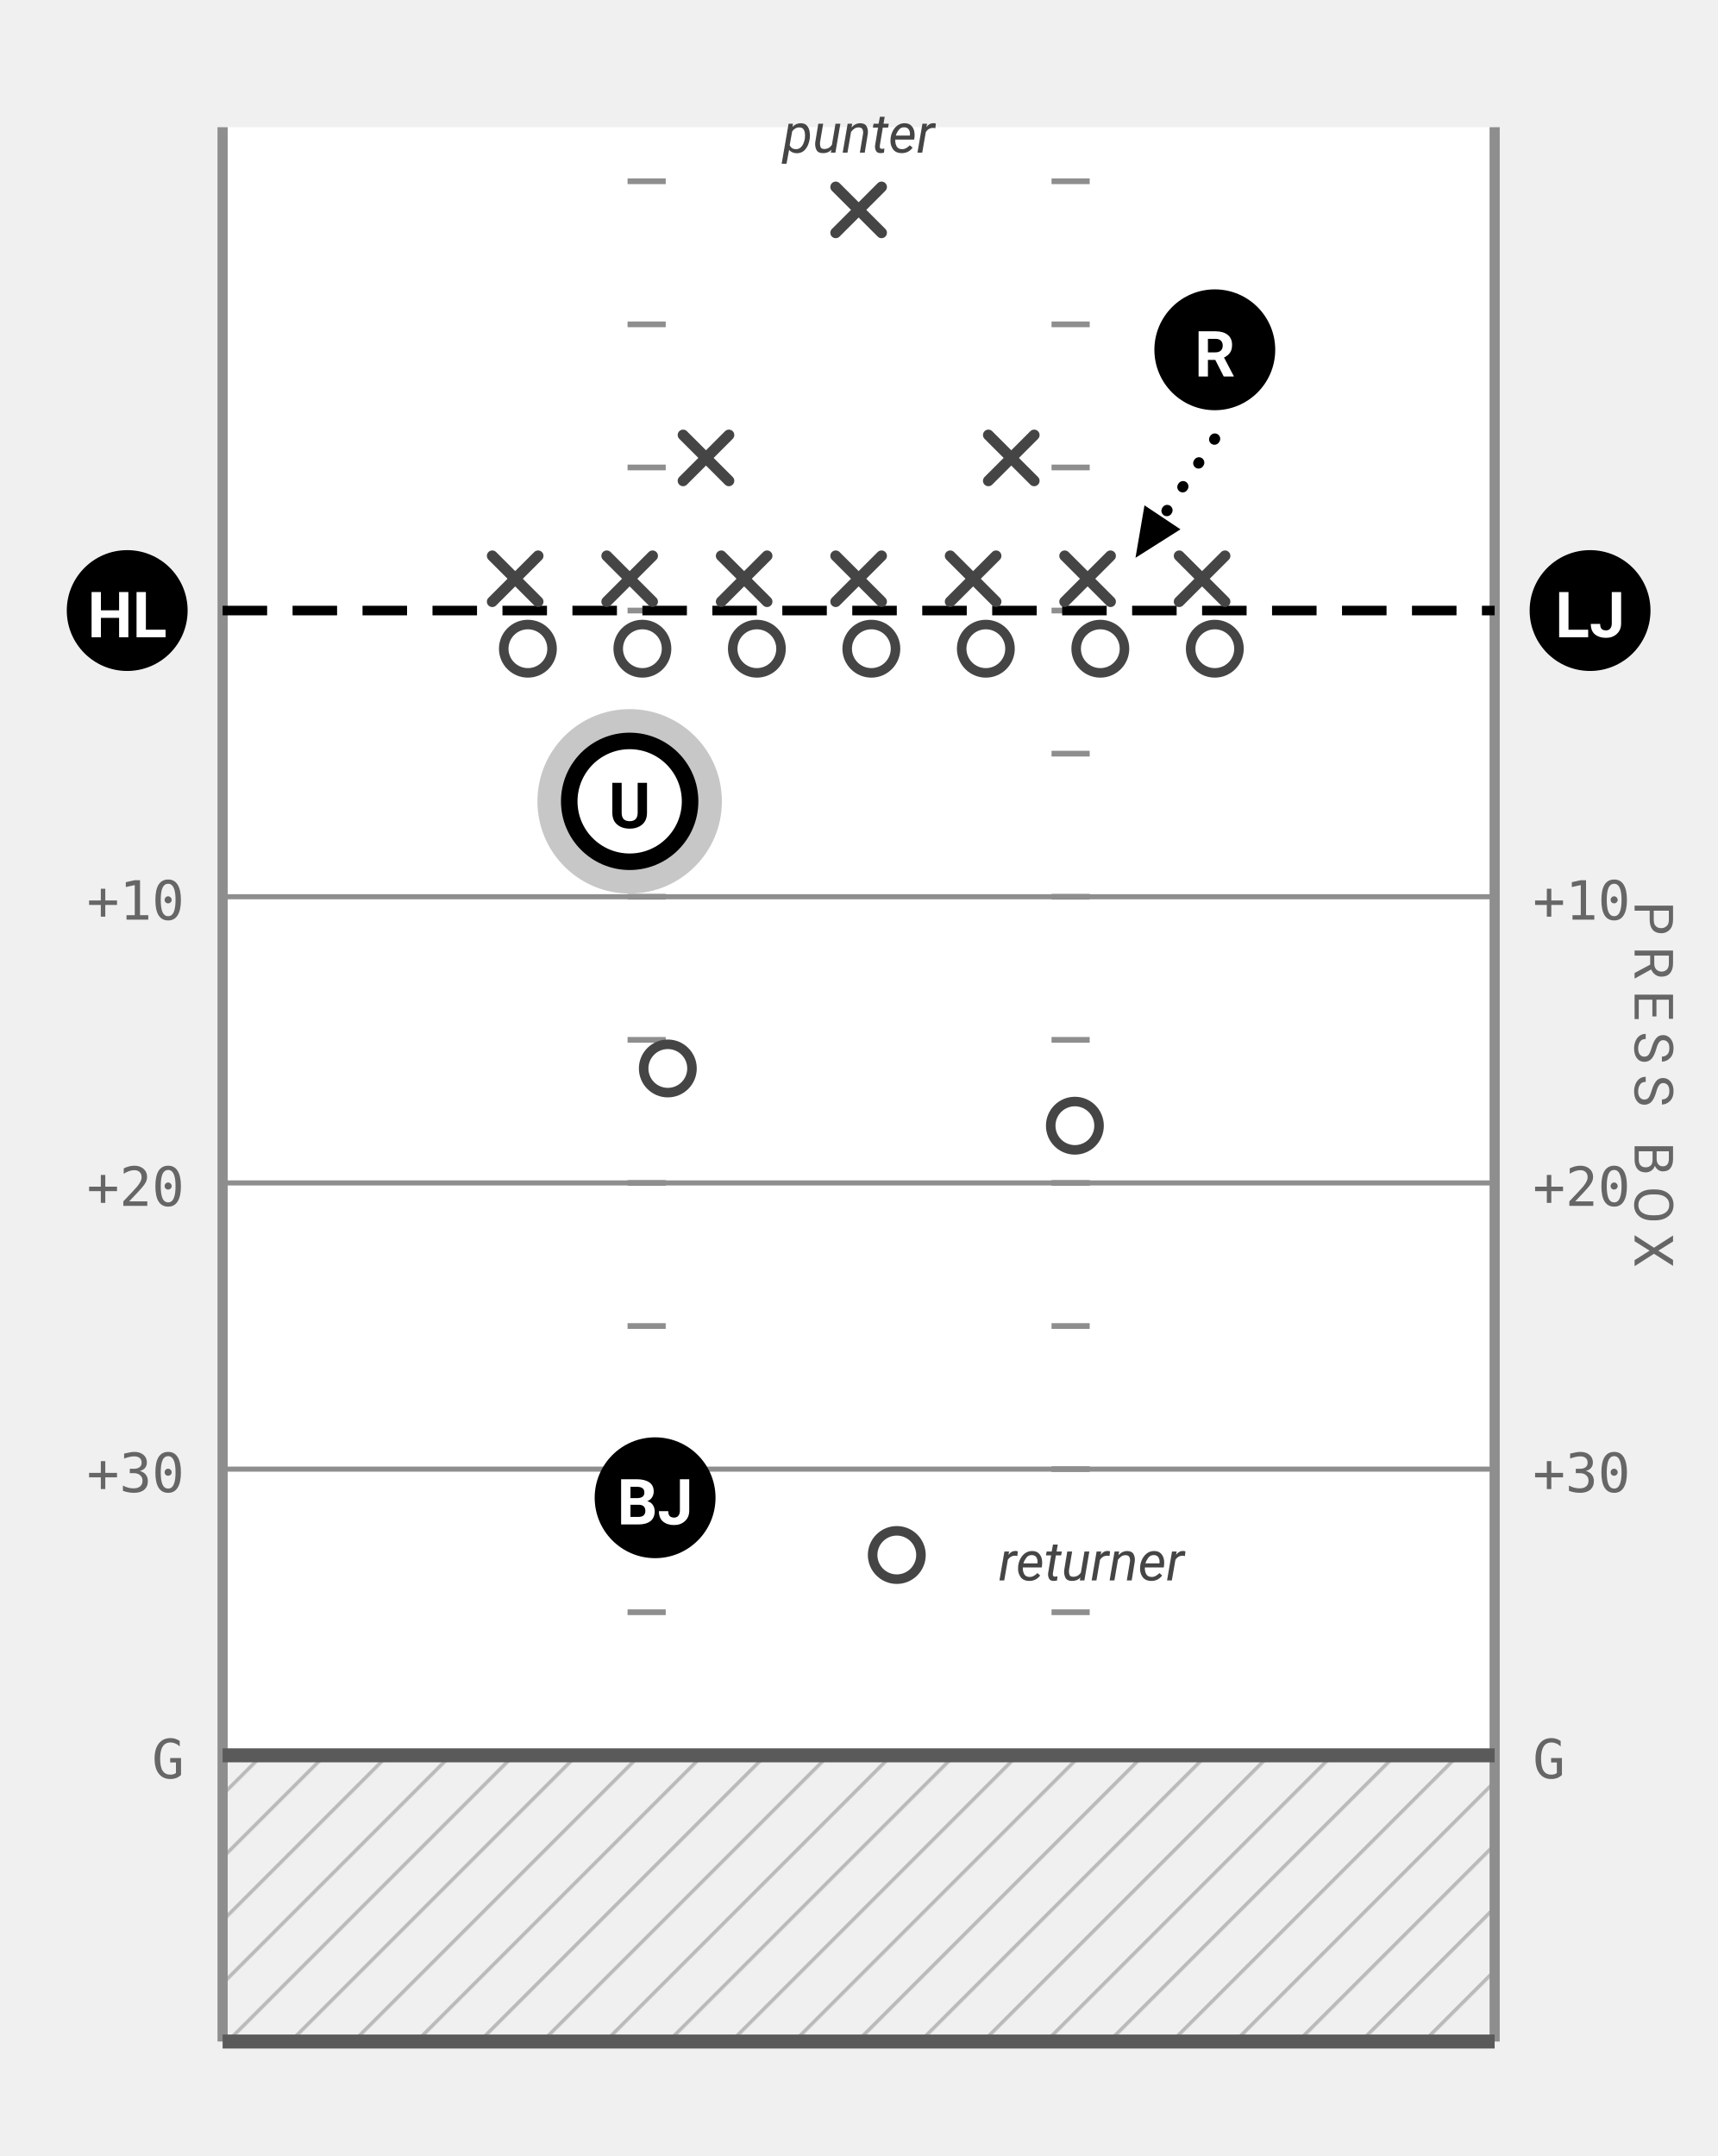
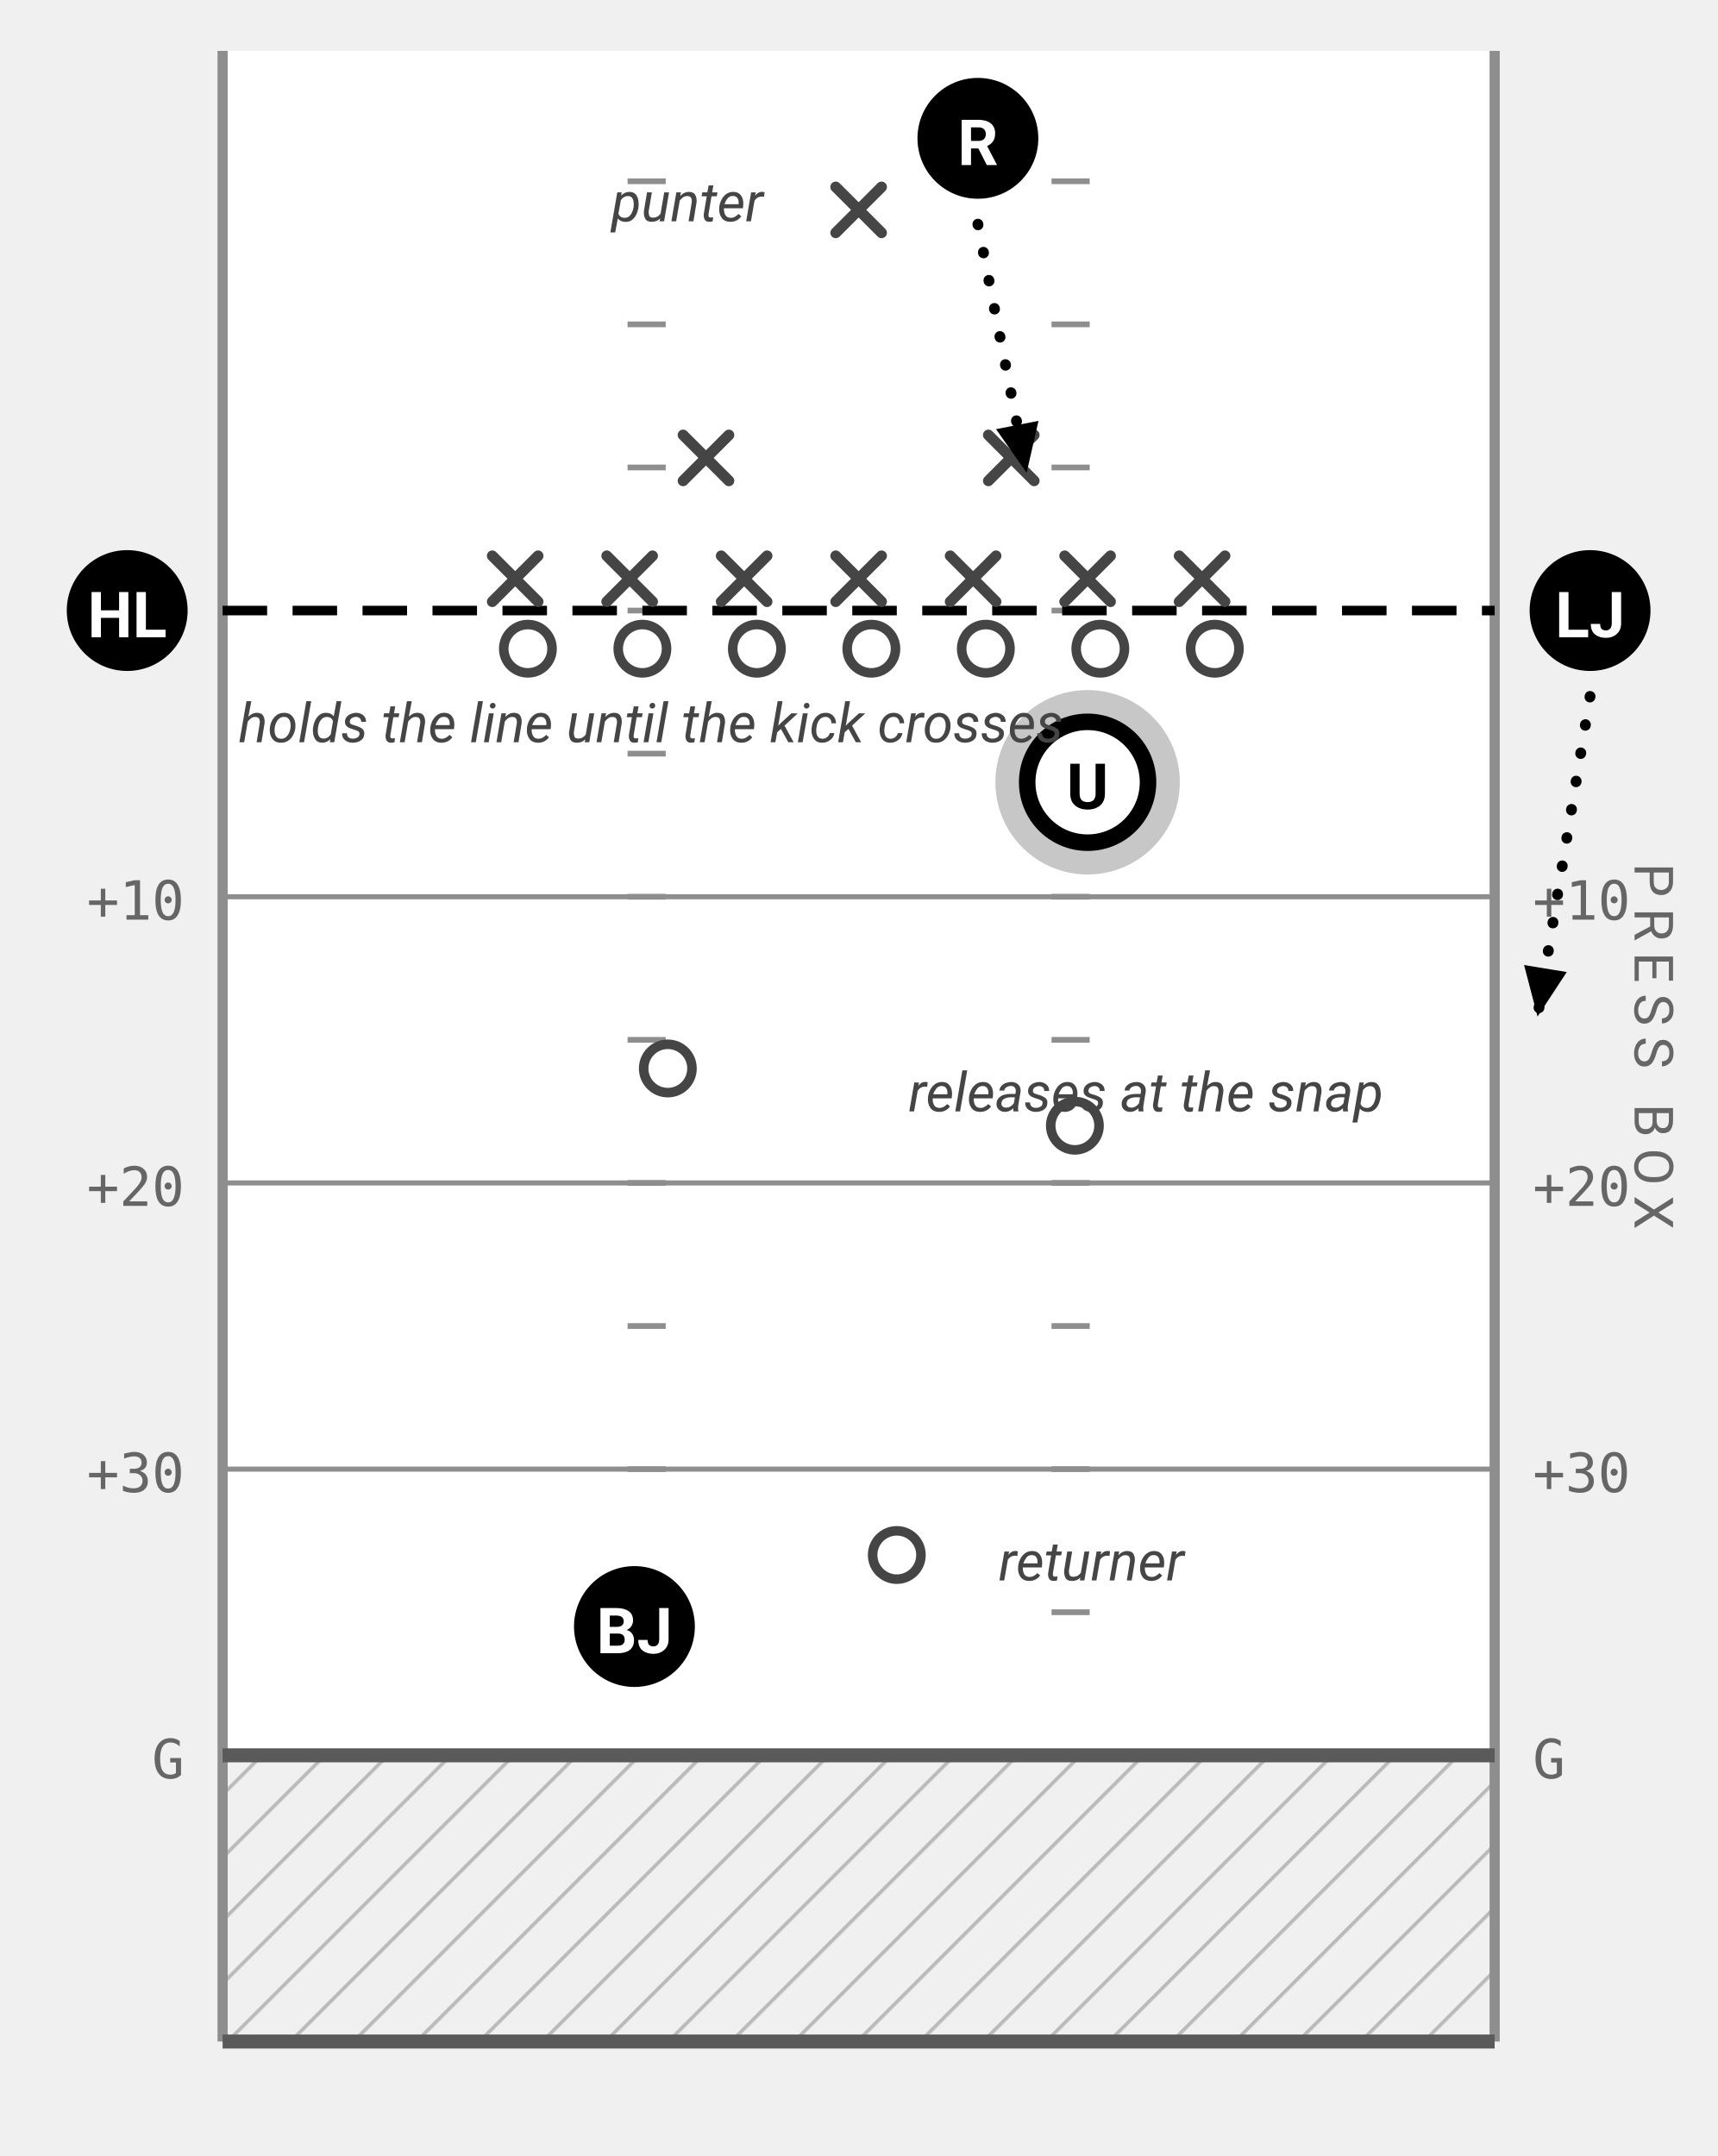
<svg xmlns="http://www.w3.org/2000/svg" viewBox="0 0 270 339" role="img" aria-label="Punt — Umpire position, crew of 5">
  <style>svg{font-family:system-ui,-apple-system,"Segoe UI",Roboto,"Helvetica Neue",Arial,sans-serif}
.turf{fill:#FFFFFF}
.ez{fill:url(#hz)}
.hl{stroke:#B8B8B8;stroke-width:1.15}
.sl{stroke:#8E8E8E;stroke-width:1.6;fill:none}
.yl{stroke:#8E8E8E;stroke-width:.8;fill:none}
.gl{stroke:#5A5A5A;stroke-width:2.2;fill:none}
.rl{stroke:#000000;stroke-width:1.5;stroke-dasharray:7 4;fill:none}
.hash{stroke:#8E8E8E;stroke-width:.9}
.post{stroke:#000000;stroke-width:3;fill:none;stroke-linecap:round}
.ylab{font-family:ui-monospace,Menlo,Consolas,monospace;font-size:8.5px;fill:#666666}
.ylab.end{text-anchor:end}
.ylab.start{text-anchor:start}
.pb{font-size:8.5px;letter-spacing:.2em;fill:#666666;text-anchor:middle;text-transform:uppercase}
.kp line{stroke:#454545;stroke-width:1.7;stroke-linecap:round}
.rp{fill:none;stroke:#454545;stroke-width:1.5}
.hat-b{fill:#000000}
.hat-w{fill:#FFFFFF;stroke:#000000;stroke-width:2.6}
.halo{fill:#C7C7C7}
.mk{font-size:10px;font-weight:600;text-anchor:middle}
.mk-l{fill:#FFFFFF}
.mk-d{fill:#000000}
.mv{stroke:#000000;stroke-width:1.7;fill:none;stroke-dasharray:.1 4.4;stroke-linecap:round}
.arh{fill:#000000}
.mvlab{font-size:8.4px;fill:#454545;text-anchor:middle;font-style:italic}
.note{font-size:8.6px;fill:#454545;font-style:italic}
.note.middle{text-anchor:middle}
.note.start{text-anchor:start}
.note.end{text-anchor:end}
.flagk{fill:#000000}
.flagt{stroke:#000000;stroke-width:1.4;stroke-linecap:round}</style>
  <defs>
    <pattern id="hz" width="7" height="7" patternUnits="userSpaceOnUse" patternTransform="rotate(45)">
      <line x1="0" y1="0" x2="0" y2="7" class="hl" />
    </pattern>
    <marker id="ar" viewBox="0 0 10 10" refX="8" refY="5" markerWidth="5" markerHeight="5" orient="auto-start-reverse">
      <path d="M0,1 L9,5 L0,9 z" class="arh" />
    </marker>
  </defs>
-   <rect x="35" y="20" width="200" height="256" class="turf" />
+   <rect x="35" y="8" width="200" height="268" class="turf" />
  <rect x="35" y="276" width="200" height="45" class="ez" />
  <line x1="98.67" y1="28.5" x2="104.67" y2="28.5" class="hash" />
  <line x1="165.33" y1="28.5" x2="171.33" y2="28.5" class="hash" />
  <line x1="98.67" y1="51" x2="104.67" y2="51" class="hash" />
  <line x1="165.33" y1="51" x2="171.33" y2="51" class="hash" />
  <line x1="98.67" y1="73.5" x2="104.67" y2="73.5" class="hash" />
  <line x1="165.33" y1="73.5" x2="171.33" y2="73.5" class="hash" />
  <line x1="98.67" y1="96" x2="104.67" y2="96" class="hash" />
  <line x1="165.33" y1="96" x2="171.33" y2="96" class="hash" />
  <line x1="98.67" y1="118.5" x2="104.67" y2="118.5" class="hash" />
  <line x1="165.33" y1="118.5" x2="171.33" y2="118.5" class="hash" />
  <line x1="98.67" y1="141" x2="104.67" y2="141" class="hash" />
  <line x1="165.33" y1="141" x2="171.33" y2="141" class="hash" />
  <line x1="98.67" y1="163.5" x2="104.67" y2="163.5" class="hash" />
  <line x1="165.33" y1="163.5" x2="171.33" y2="163.5" class="hash" />
  <line x1="98.67" y1="186" x2="104.67" y2="186" class="hash" />
  <line x1="165.33" y1="186" x2="171.33" y2="186" class="hash" />
  <line x1="98.67" y1="208.5" x2="104.67" y2="208.5" class="hash" />
  <line x1="165.33" y1="208.5" x2="171.33" y2="208.5" class="hash" />
  <line x1="98.67" y1="231" x2="104.67" y2="231" class="hash" />
  <line x1="165.33" y1="231" x2="171.33" y2="231" class="hash" />
  <line x1="98.67" y1="253.5" x2="104.67" y2="253.5" class="hash" />
  <line x1="165.33" y1="253.5" x2="171.33" y2="253.5" class="hash" />
  <line x1="98.67" y1="276" x2="104.67" y2="276" class="hash" />
  <line x1="165.33" y1="276" x2="171.33" y2="276" class="hash" />
-   <line x1="35" y1="20" x2="35" y2="321" class="sl" />
-   <line x1="235" y1="20" x2="235" y2="321" class="sl" />
+   <line x1="35" y1="8" x2="35" y2="321" class="sl" />
+   <line x1="235" y1="8" x2="235" y2="321" class="sl" />
  <line x1="35" y1="141" x2="235" y2="141" class="yl" />
  <text x="29" y="144.6" class="ylab end">+10</text>
  <text x="241" y="144.6" class="ylab start">+10</text>
  <line x1="35" y1="186" x2="235" y2="186" class="yl" />
  <text x="29" y="189.6" class="ylab end">+20</text>
  <text x="241" y="189.6" class="ylab start">+20</text>
  <line x1="35" y1="231" x2="235" y2="231" class="yl" />
  <text x="29" y="234.6" class="ylab end">+30</text>
  <text x="241" y="234.6" class="ylab start">+30</text>
  <line x1="35" y1="96" x2="235" y2="96" class="rl" />
  <text x="29" y="99.6" class="ylab end">LOS</text>
  <text x="241" y="99.6" class="ylab start">LOS</text>
  <line x1="35" y1="276" x2="235" y2="276" class="gl" />
  <text x="29" y="279.6" class="ylab end">G</text>
  <text x="241" y="279.6" class="ylab start">G</text>
  <line x1="35" y1="321" x2="235" y2="321" class="gl" />
-   <text x="257" y="170.5" class="pb" transform="rotate(90 257 170.5)">PRESS BOX</text>
+   <text x="257" y="164.5" class="pb" transform="rotate(90 257 164.5)">PRESS BOX</text>
  <g class="kp">
    <line x1="77.4" y1="87.4" x2="84.6" y2="94.6" />
    <line x1="77.4" y1="94.6" x2="84.6" y2="87.4" />
  </g>
  <g class="kp">
    <line x1="95.4" y1="87.4" x2="102.6" y2="94.6" />
    <line x1="95.4" y1="94.6" x2="102.6" y2="87.4" />
  </g>
  <g class="kp">
    <line x1="113.4" y1="87.4" x2="120.6" y2="94.6" />
    <line x1="113.4" y1="94.6" x2="120.6" y2="87.4" />
  </g>
  <g class="kp">
    <line x1="131.4" y1="87.4" x2="138.6" y2="94.6" />
    <line x1="131.4" y1="94.6" x2="138.6" y2="87.4" />
  </g>
  <g class="kp">
    <line x1="149.4" y1="87.4" x2="156.6" y2="94.6" />
    <line x1="149.4" y1="94.6" x2="156.6" y2="87.4" />
  </g>
  <g class="kp">
    <line x1="167.4" y1="87.4" x2="174.6" y2="94.6" />
    <line x1="167.4" y1="94.6" x2="174.6" y2="87.4" />
  </g>
  <g class="kp">
    <line x1="185.4" y1="87.4" x2="192.6" y2="94.6" />
    <line x1="185.4" y1="94.6" x2="192.6" y2="87.4" />
  </g>
  <g class="kp">
    <line x1="107.4" y1="68.4" x2="114.6" y2="75.6" />
    <line x1="107.4" y1="75.6" x2="114.6" y2="68.4" />
  </g>
  <g class="kp">
    <line x1="155.4" y1="68.4" x2="162.6" y2="75.6" />
    <line x1="155.4" y1="75.6" x2="162.6" y2="68.4" />
  </g>
  <g class="kp">
    <line x1="131.4" y1="29.4" x2="138.6" y2="36.6" />
    <line x1="131.4" y1="36.6" x2="138.6" y2="29.4" />
  </g>
  <circle cx="83" cy="102" r="3.8" class="rp" />
  <circle cx="101" cy="102" r="3.8" class="rp" />
  <circle cx="119" cy="102" r="3.8" class="rp" />
  <circle cx="137" cy="102" r="3.8" class="rp" />
  <circle cx="155" cy="102" r="3.8" class="rp" />
  <circle cx="173" cy="102" r="3.8" class="rp" />
  <circle cx="191" cy="102" r="3.8" class="rp" />
  <circle cx="105" cy="168" r="3.8" class="rp" />
  <circle cx="169" cy="177" r="3.8" class="rp" />
  <circle cx="141" cy="244.5" r="3.8" class="rp" />
  <g>
-     <circle cx="191" cy="55" r="9.5" class="hat-b" />
-     <text x="191" y="59.2" class="mk mk-l">R</text>
+     <circle cx="153.75" cy="21.75" r="9.5" class="hat-b" />
+     <text x="153.75" y="25.95" class="mk mk-l">R</text>
  </g>
  <g class="you">
-     <circle cx="99" cy="126" r="14.5" class="halo" />
-     <circle cx="99" cy="126" r="9.5" class="hat-w" />
-     <text x="99" y="130.2" class="mk mk-d">U</text>
+     <circle cx="171" cy="123" r="14.5" class="halo" />
+     <circle cx="171" cy="123" r="9.5" class="hat-w" />
+     <text x="171" y="127.2" class="mk mk-d">U</text>
  </g>
  <g>
    <circle cx="20" cy="96" r="9.5" class="hat-b" />
    <text x="20" y="100.2" class="mk mk-l">HL</text>
  </g>
  <g>
    <circle cx="250" cy="96" r="9.5" class="hat-b" />
    <text x="250" y="100.2" class="mk mk-l">LJ</text>
  </g>
  <g>
-     <circle cx="103" cy="235.5" r="9.5" class="hat-b" />
-     <text x="103" y="239.7" class="mk mk-l">BJ</text>
+     <circle cx="99.75" cy="255.75" r="9.5" class="hat-b" />
+     <text x="99.75" y="259.95" class="mk mk-l">BJ</text>
  </g>
-   <path d="M 191 69 L 179 87" class="mv" marker-end="url(#ar)" />
-   <text x="135" y="24" class="note middle">punter</text>
+   <path d="M 153.75 35.25 L 161.25 73.5" class="mv" marker-end="url(#ar)" />
+   <path d="M 250 109.5 L 241.88 159" class="mv" marker-end="url(#ar)" />
+   <text x="120" y="34.8" class="note end">punter</text>
  <text x="157" y="248.5" class="note start">returner</text>
+   <text x="217.5" y="174.75" class="note end">releases at the snap</text>
+   <text x="37.5" y="116.7" class="note start">holds the line until the kick crosses</text>
</svg>
